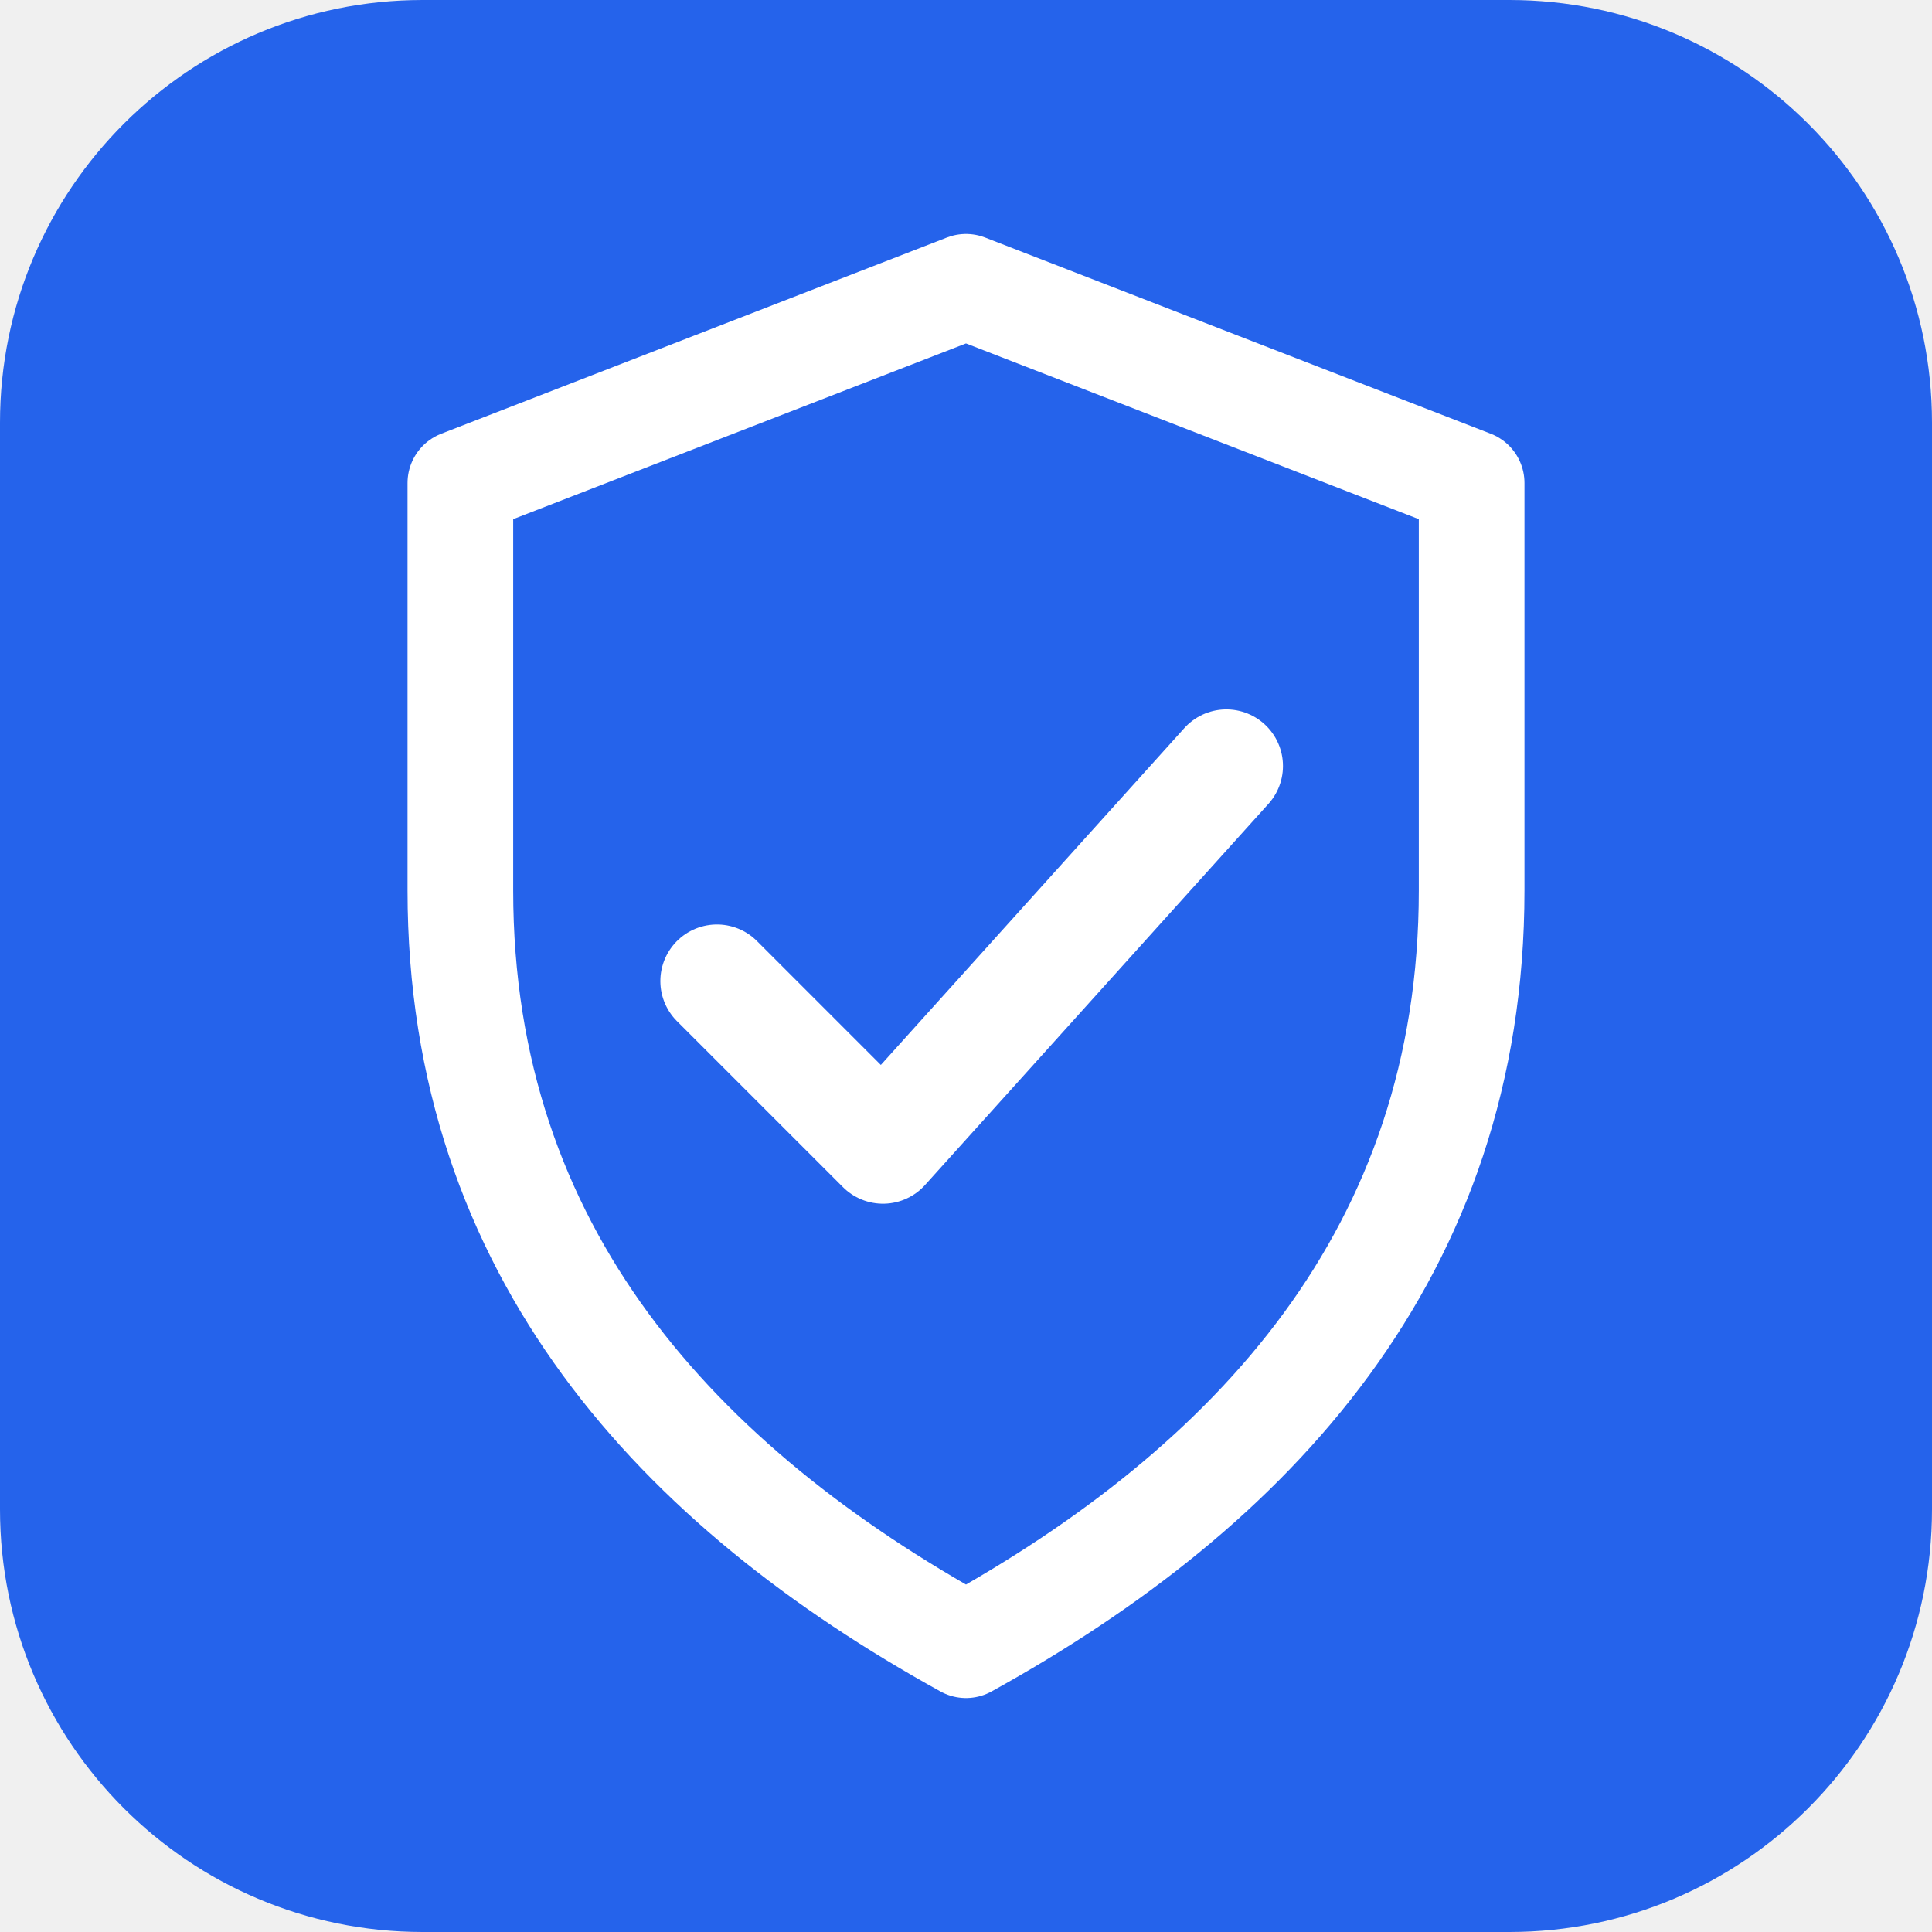
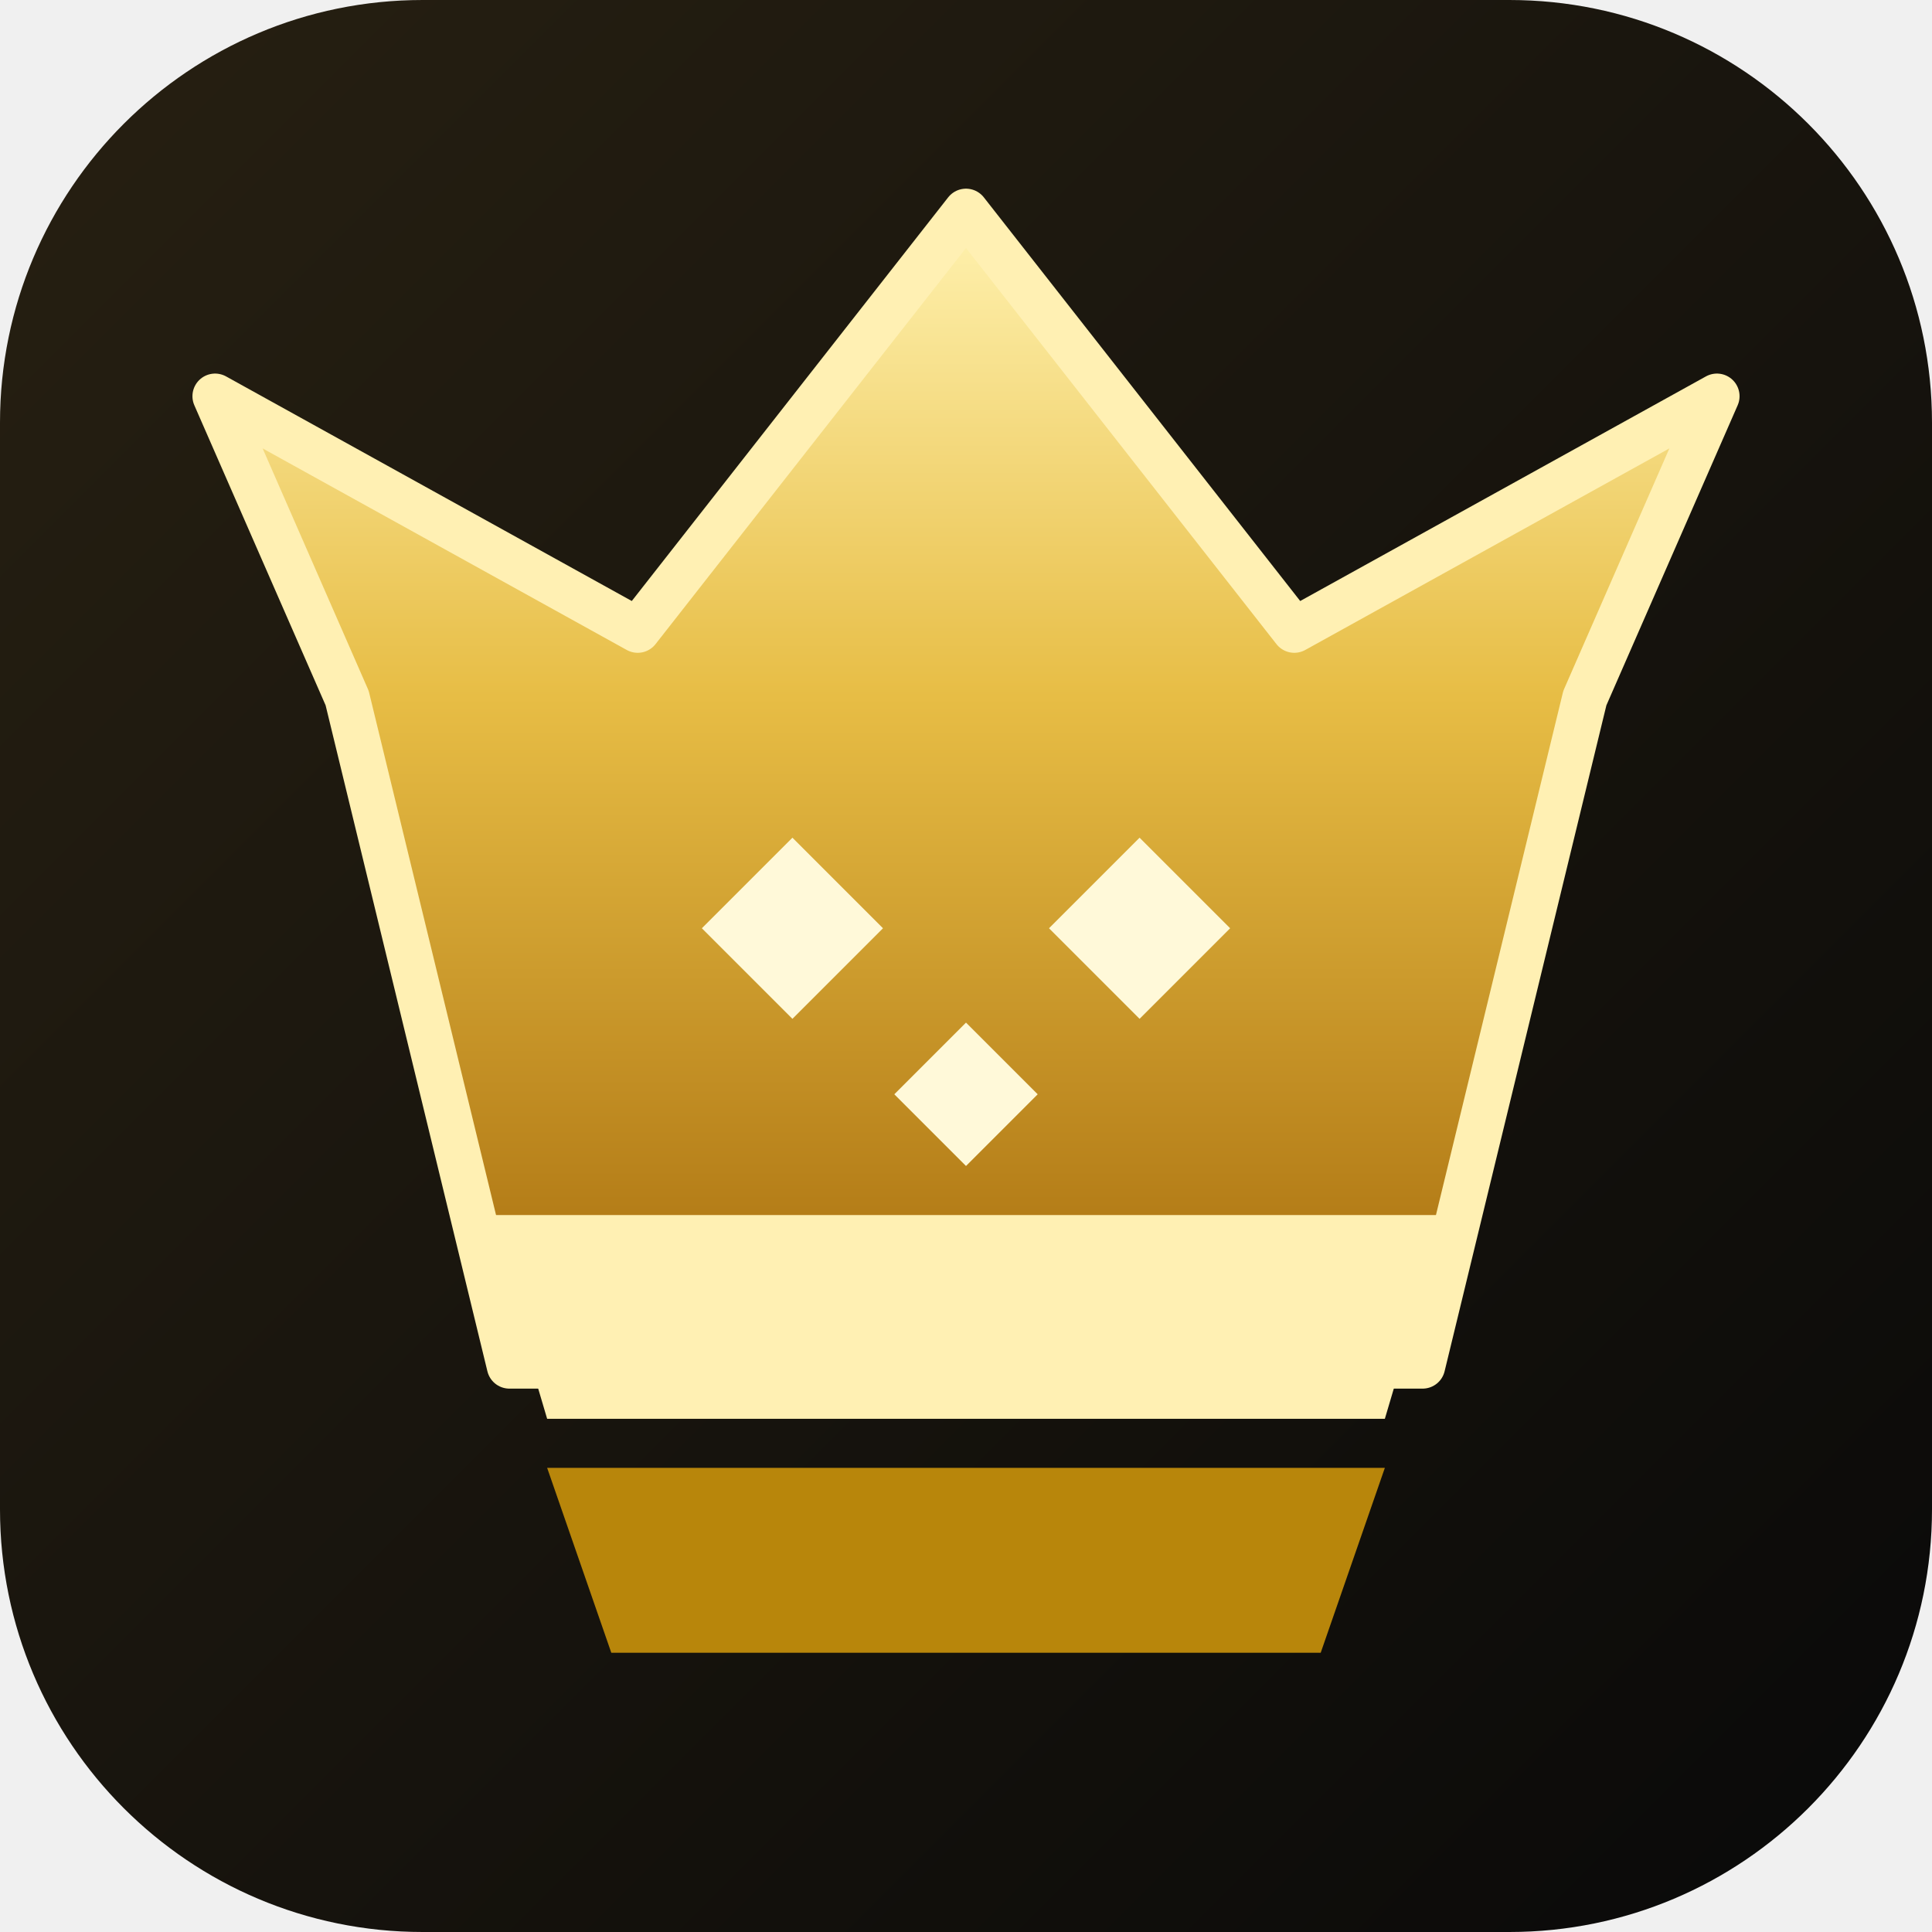
<svg xmlns="http://www.w3.org/2000/svg" viewBox="0 0 512 512">
-   <rect width="512" height="512" rx="112" fill="#2563eb" />
-   <path d="M256 76 390 128v108c0 96-58 158-134 200-76-42-134-104-134-200V128z" fill="none" stroke="#fff" stroke-width="28" stroke-linejoin="round" />
-   <path d="m190 260 44 44 91-101" fill="none" stroke="#fff" stroke-width="30" stroke-linecap="round" stroke-linejoin="round" />
+   <defs>
+     <linearGradient id="bg" x1="0" y1="0" x2="1" y2="1">
+       <stop stop-color="#272012" />
+       <stop offset="1" stop-color="#090909" />
+     </linearGradient>
+     <linearGradient id="gold" x1="0" y1="0" x2="0" y2="1">
+       <stop stop-color="#FFF2B0" />
+       <stop offset=".42" stop-color="#E7BD45" />
+       <stop offset="1" stop-color="#A66B0B" />
+     </linearGradient>
+   </defs>
+   <rect width="512" height="512" rx="112" fill="url(#bg)" />
+   <path d="M92 185 57 105l112 62 87-111 87 111 112-62-35 80-43 177H135z" fill="url(#gold)" stroke="#FFF0B3" stroke-width="12" stroke-linejoin="round" />
+   <path d="M129 322h254l-16 54H145z" fill="#FFF0B3" />
+   <path d="M145 389h222l-17 49H162z" fill="#B8860B" />
+   <path d="m210 222 24 24-24 24-24-24zm92 0 24 24-24 24-24-24zm-46 49 19 19-19 19-19-19z" fill="#FFF9D9" />
</svg>
